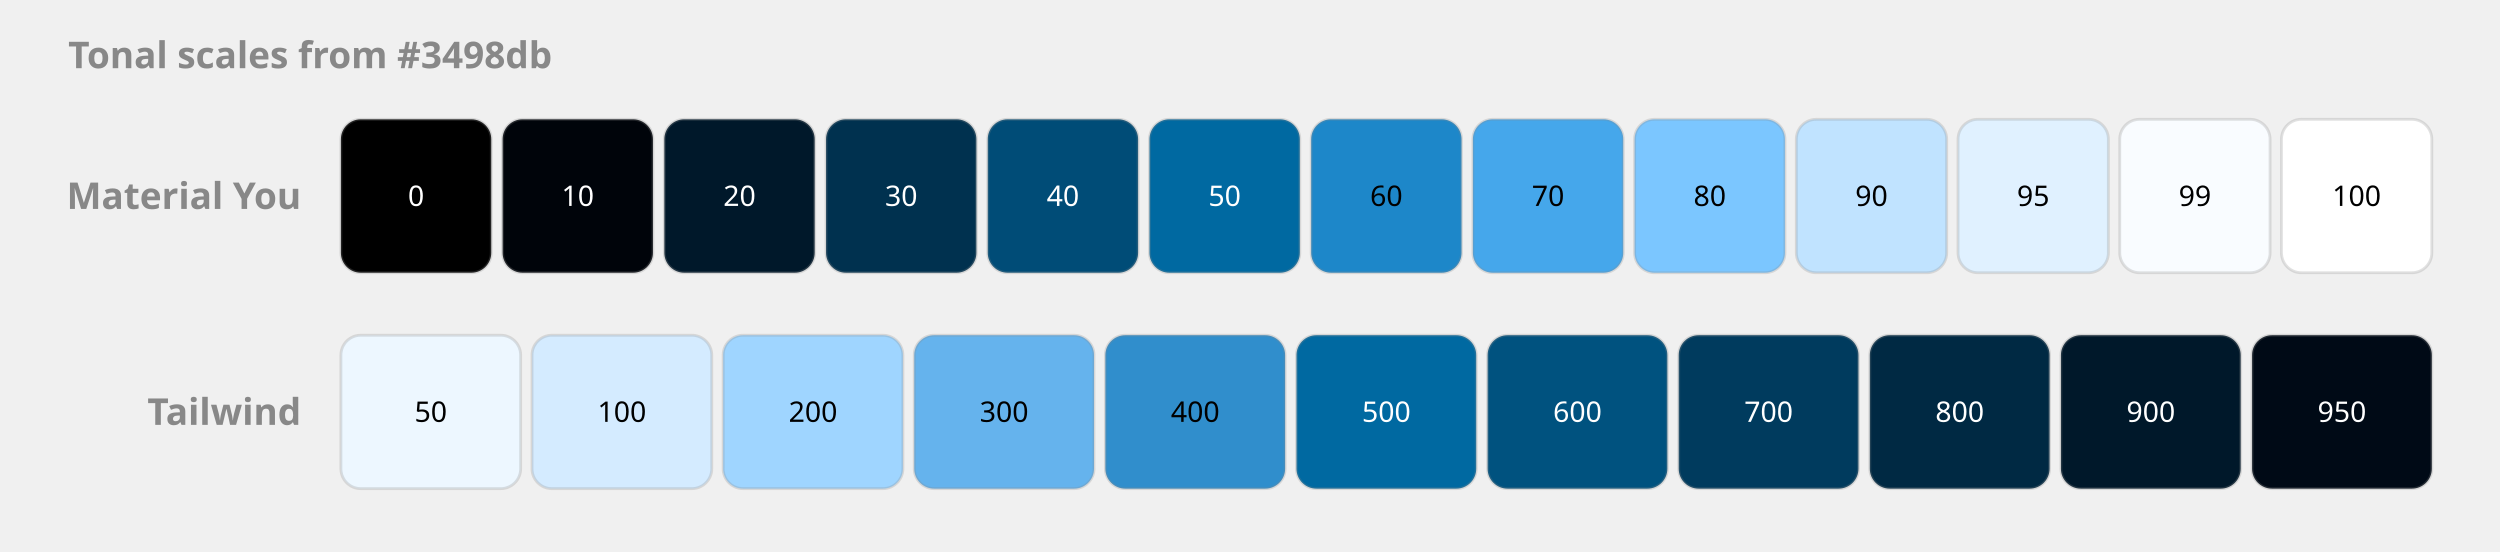
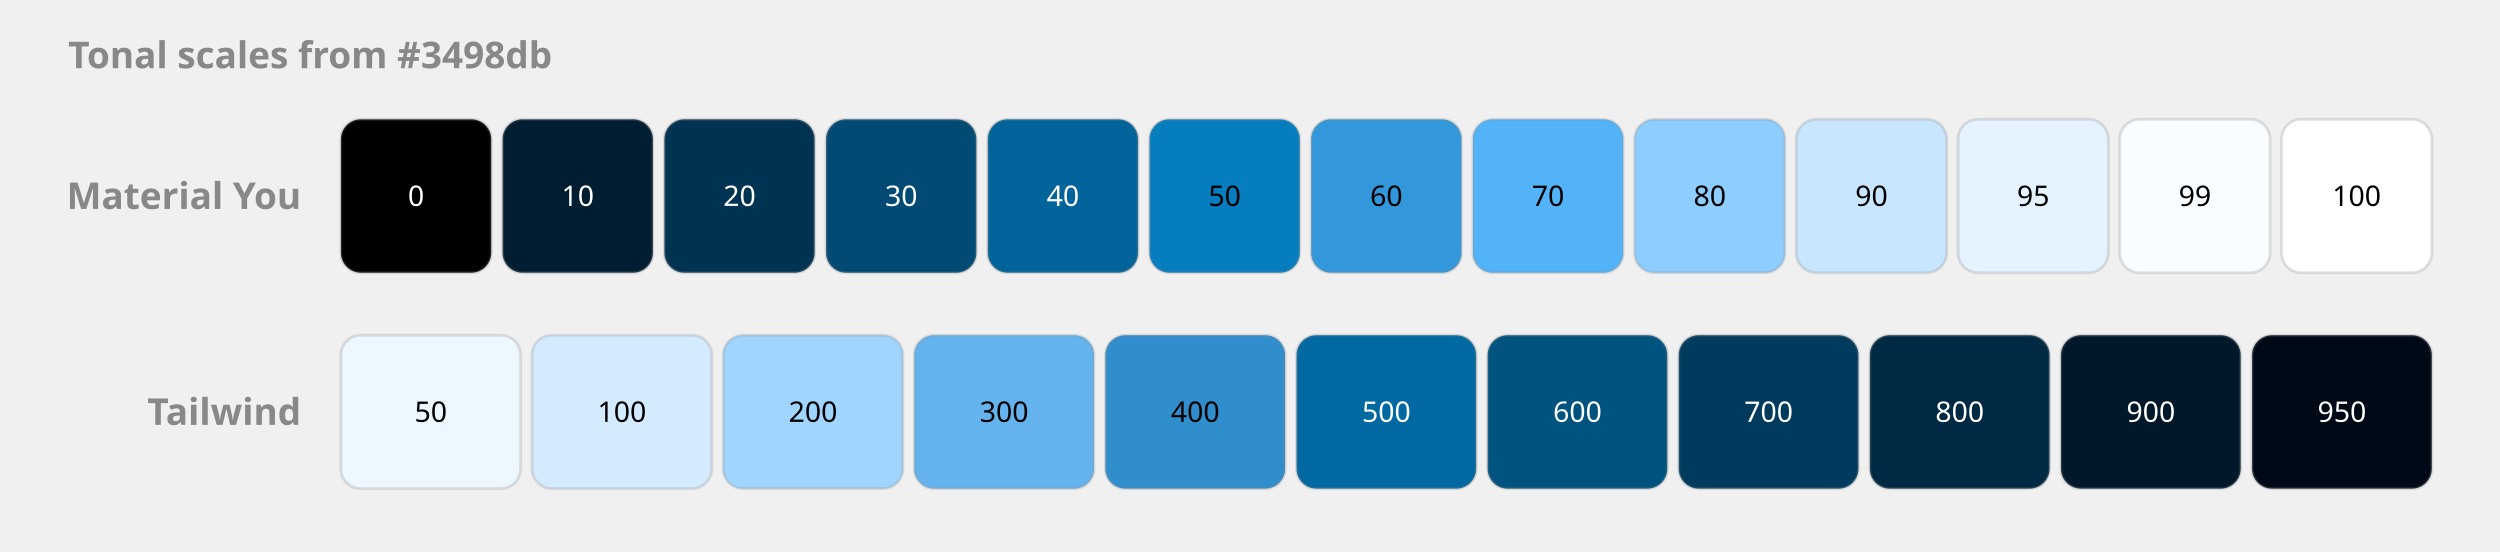
<svg xmlns="http://www.w3.org/2000/svg" viewBox="0 0 880 194" width="880" height="194" role="img">
  <text x="24.00" y="24.00" font-family="sans-serif" font-size="13" font-weight="600" fill="#888888" text-anchor="start">Tonal scales from #3498db</text>
  <text x="106.00" y="73.55" font-family="sans-serif" font-size="13" font-weight="600" fill="#888888" text-anchor="end">Material You</text>
  <rect x="120.00" y="42.00" width="52.92" height="54.00" rx="7" ry="7" fill="#000000" stroke="#888888" stroke-opacity="0.25" stroke-width="1" />
  <text x="146.46" y="72.50" font-family="sans-serif" font-size="10" font-weight="400" fill="#ffffff" text-anchor="middle">0</text>
-   <rect x="176.92" y="42.00" width="52.92" height="54.00" rx="7" ry="7" fill="#00040a" stroke="#888888" stroke-opacity="0.25" stroke-width="1" />
+   <rect x="176.92" y="42.00" width="52.92" height="54.00" rx="7" ry="7" fill="#001d32" stroke="#888888" stroke-opacity="0.25" stroke-width="1" />
  <text x="203.38" y="72.50" font-family="sans-serif" font-size="10" font-weight="400" fill="#ffffff" text-anchor="middle">10</text>
-   <rect x="233.85" y="42.00" width="52.92" height="54.00" rx="7" ry="7" fill="#00182a" stroke="#888888" stroke-opacity="0.25" stroke-width="1" />
+   <rect x="233.85" y="42.00" width="52.92" height="54.00" rx="7" ry="7" fill="#003352" stroke="#888888" stroke-opacity="0.25" stroke-width="1" />
  <text x="260.31" y="72.50" font-family="sans-serif" font-size="10" font-weight="400" fill="#ffffff" text-anchor="middle">20</text>
-   <rect x="290.77" y="42.00" width="52.92" height="54.00" rx="7" ry="7" fill="#00314f" stroke="#888888" stroke-opacity="0.25" stroke-width="1" />
+   <rect x="290.77" y="42.00" width="52.92" height="54.00" rx="7" ry="7" fill="#004a74" stroke="#888888" stroke-opacity="0.25" stroke-width="1" />
  <text x="317.23" y="72.50" font-family="sans-serif" font-size="10" font-weight="400" fill="#ffffff" text-anchor="middle">30</text>
-   <rect x="347.69" y="42.00" width="52.92" height="54.00" rx="7" ry="7" fill="#004c77" stroke="#888888" stroke-opacity="0.25" stroke-width="1" />
+   <rect x="347.69" y="42.00" width="52.92" height="54.00" rx="7" ry="7" fill="#006399" stroke="#888888" stroke-opacity="0.25" stroke-width="1" />
  <text x="374.15" y="72.50" font-family="sans-serif" font-size="10" font-weight="400" fill="#ffffff" text-anchor="middle">40</text>
-   <rect x="404.62" y="42.00" width="52.92" height="54.00" rx="7" ry="7" fill="#0069a1" stroke="#888888" stroke-opacity="0.25" stroke-width="1" />
-   <text x="431.08" y="72.50" font-family="sans-serif" font-size="10" font-weight="400" fill="#ffffff" text-anchor="middle">50</text>
-   <rect x="461.54" y="42.00" width="52.92" height="54.00" rx="7" ry="7" fill="#1d87c9" stroke="#888888" stroke-opacity="0.25" stroke-width="1" />
+   <rect x="404.62" y="42.00" width="52.92" height="54.00" rx="7" ry="7" fill="#057dbe" stroke="#888888" stroke-opacity="0.25" stroke-width="1" />
+   <text x="431.08" y="72.50" font-family="sans-serif" font-size="10" font-weight="400" fill="#000000" text-anchor="middle">50</text>
+   <rect x="461.54" y="42.00" width="52.92" height="54.00" rx="7" ry="7" fill="#3398db" stroke="#888888" stroke-opacity="0.25" stroke-width="1" />
  <text x="488.00" y="72.50" font-family="sans-serif" font-size="10" font-weight="400" fill="#000000" text-anchor="middle">60</text>
-   <rect x="518.46" y="42.00" width="52.92" height="54.00" rx="7" ry="7" fill="#45a7eb" stroke="#888888" stroke-opacity="0.25" stroke-width="1" />
+   <rect x="518.46" y="42.00" width="52.92" height="54.00" rx="7" ry="7" fill="#52b3f8" stroke="#888888" stroke-opacity="0.25" stroke-width="1" />
  <text x="544.92" y="72.50" font-family="sans-serif" font-size="10" font-weight="400" fill="#000000" text-anchor="middle">70</text>
-   <rect x="575.38" y="42.00" width="52.92" height="54.00" rx="7" ry="7" fill="#7bc6ff" stroke="#888888" stroke-opacity="0.25" stroke-width="1" />
+   <rect x="575.38" y="42.00" width="52.92" height="54.00" rx="7" ry="7" fill="#8dcdff" stroke="#888888" stroke-opacity="0.25" stroke-width="1" />
  <text x="601.85" y="72.50" font-family="sans-serif" font-size="10" font-weight="400" fill="#000000" text-anchor="middle">80</text>
-   <rect x="632.31" y="42.00" width="52.92" height="54.00" rx="7" ry="7" fill="#c0e3ff" stroke="#888888" stroke-opacity="0.25" stroke-width="1" />
+   <rect x="632.31" y="42.00" width="52.92" height="54.00" rx="7" ry="7" fill="#c8e6ff" stroke="#888888" stroke-opacity="0.25" stroke-width="1" />
  <text x="658.77" y="72.50" font-family="sans-serif" font-size="10" font-weight="400" fill="#000000" text-anchor="middle">90</text>
-   <rect x="689.23" y="42.00" width="52.92" height="54.00" rx="7" ry="7" fill="#e0f1ff" stroke="#888888" stroke-opacity="0.25" stroke-width="1" />
+   <rect x="689.23" y="42.00" width="52.92" height="54.00" rx="7" ry="7" fill="#e4f3ff" stroke="#888888" stroke-opacity="0.25" stroke-width="1" />
  <text x="715.69" y="72.50" font-family="sans-serif" font-size="10" font-weight="400" fill="#000000" text-anchor="middle">95</text>
-   <rect x="746.15" y="42.00" width="52.92" height="54.00" rx="7" ry="7" fill="#f9fcff" stroke="#888888" stroke-opacity="0.25" stroke-width="1" />
+   <rect x="746.15" y="42.00" width="52.92" height="54.00" rx="7" ry="7" fill="#fafdff" stroke="#888888" stroke-opacity="0.25" stroke-width="1" />
  <text x="772.62" y="72.50" font-family="sans-serif" font-size="10" font-weight="400" fill="#000000" text-anchor="middle">99</text>
  <rect x="803.08" y="42.00" width="52.92" height="54.00" rx="7" ry="7" fill="#ffffff" stroke="#888888" stroke-opacity="0.25" stroke-width="1" />
  <text x="829.54" y="72.50" font-family="sans-serif" font-size="10" font-weight="400" fill="#000000" text-anchor="middle">100</text>
  <text x="106.00" y="149.55" font-family="sans-serif" font-size="13" font-weight="600" fill="#888888" text-anchor="end">Tailwind</text>
  <rect x="120.00" y="118.00" width="63.27" height="54.00" rx="7" ry="7" fill="#edf7ff" stroke="#888888" stroke-opacity="0.25" stroke-width="1" />
  <text x="151.64" y="148.50" font-family="sans-serif" font-size="10" font-weight="400" fill="#000000" text-anchor="middle">50</text>
  <rect x="187.27" y="118.00" width="63.27" height="54.00" rx="7" ry="7" fill="#d4ebff" stroke="#888888" stroke-opacity="0.25" stroke-width="1" />
  <text x="218.91" y="148.50" font-family="sans-serif" font-size="10" font-weight="400" fill="#000000" text-anchor="middle">100</text>
  <rect x="254.55" y="118.00" width="63.27" height="54.00" rx="7" ry="7" fill="#9fd5ff" stroke="#888888" stroke-opacity="0.25" stroke-width="1" />
  <text x="286.18" y="148.50" font-family="sans-serif" font-size="10" font-weight="400" fill="#000000" text-anchor="middle">200</text>
  <rect x="321.82" y="118.00" width="63.27" height="54.00" rx="7" ry="7" fill="#65b3ed" stroke="#888888" stroke-opacity="0.25" stroke-width="1" />
  <text x="353.45" y="148.50" font-family="sans-serif" font-size="10" font-weight="400" fill="#000000" text-anchor="middle">300</text>
  <rect x="389.09" y="118.00" width="63.27" height="54.00" rx="7" ry="7" fill="#308ecc" stroke="#888888" stroke-opacity="0.25" stroke-width="1" />
  <text x="420.73" y="148.50" font-family="sans-serif" font-size="10" font-weight="400" fill="#000000" text-anchor="middle">400</text>
  <rect x="456.36" y="118.00" width="63.27" height="54.00" rx="7" ry="7" fill="#0069a1" stroke="#888888" stroke-opacity="0.25" stroke-width="1" />
  <text x="488.00" y="148.50" font-family="sans-serif" font-size="10" font-weight="400" fill="#ffffff" text-anchor="middle">500</text>
  <rect x="523.64" y="118.00" width="63.27" height="54.00" rx="7" ry="7" fill="#00527f" stroke="#888888" stroke-opacity="0.25" stroke-width="1" />
  <text x="555.27" y="148.50" font-family="sans-serif" font-size="10" font-weight="400" fill="#ffffff" text-anchor="middle">600</text>
  <rect x="590.91" y="118.00" width="63.27" height="54.00" rx="7" ry="7" fill="#003b5e" stroke="#888888" stroke-opacity="0.25" stroke-width="1" />
  <text x="622.55" y="148.50" font-family="sans-serif" font-size="10" font-weight="400" fill="#ffffff" text-anchor="middle">700</text>
  <rect x="658.18" y="118.00" width="63.27" height="54.00" rx="7" ry="7" fill="#002943" stroke="#888888" stroke-opacity="0.25" stroke-width="1" />
  <text x="689.82" y="148.50" font-family="sans-serif" font-size="10" font-weight="400" fill="#ffffff" text-anchor="middle">800</text>
  <rect x="725.45" y="118.00" width="63.27" height="54.00" rx="7" ry="7" fill="#00182a" stroke="#888888" stroke-opacity="0.25" stroke-width="1" />
  <text x="757.09" y="148.50" font-family="sans-serif" font-size="10" font-weight="400" fill="#ffffff" text-anchor="middle">900</text>
  <rect x="792.73" y="118.00" width="63.27" height="54.00" rx="7" ry="7" fill="#000a16" stroke="#888888" stroke-opacity="0.25" stroke-width="1" />
  <text x="824.36" y="148.50" font-family="sans-serif" font-size="10" font-weight="400" fill="#ffffff" text-anchor="middle">950</text>
</svg>
